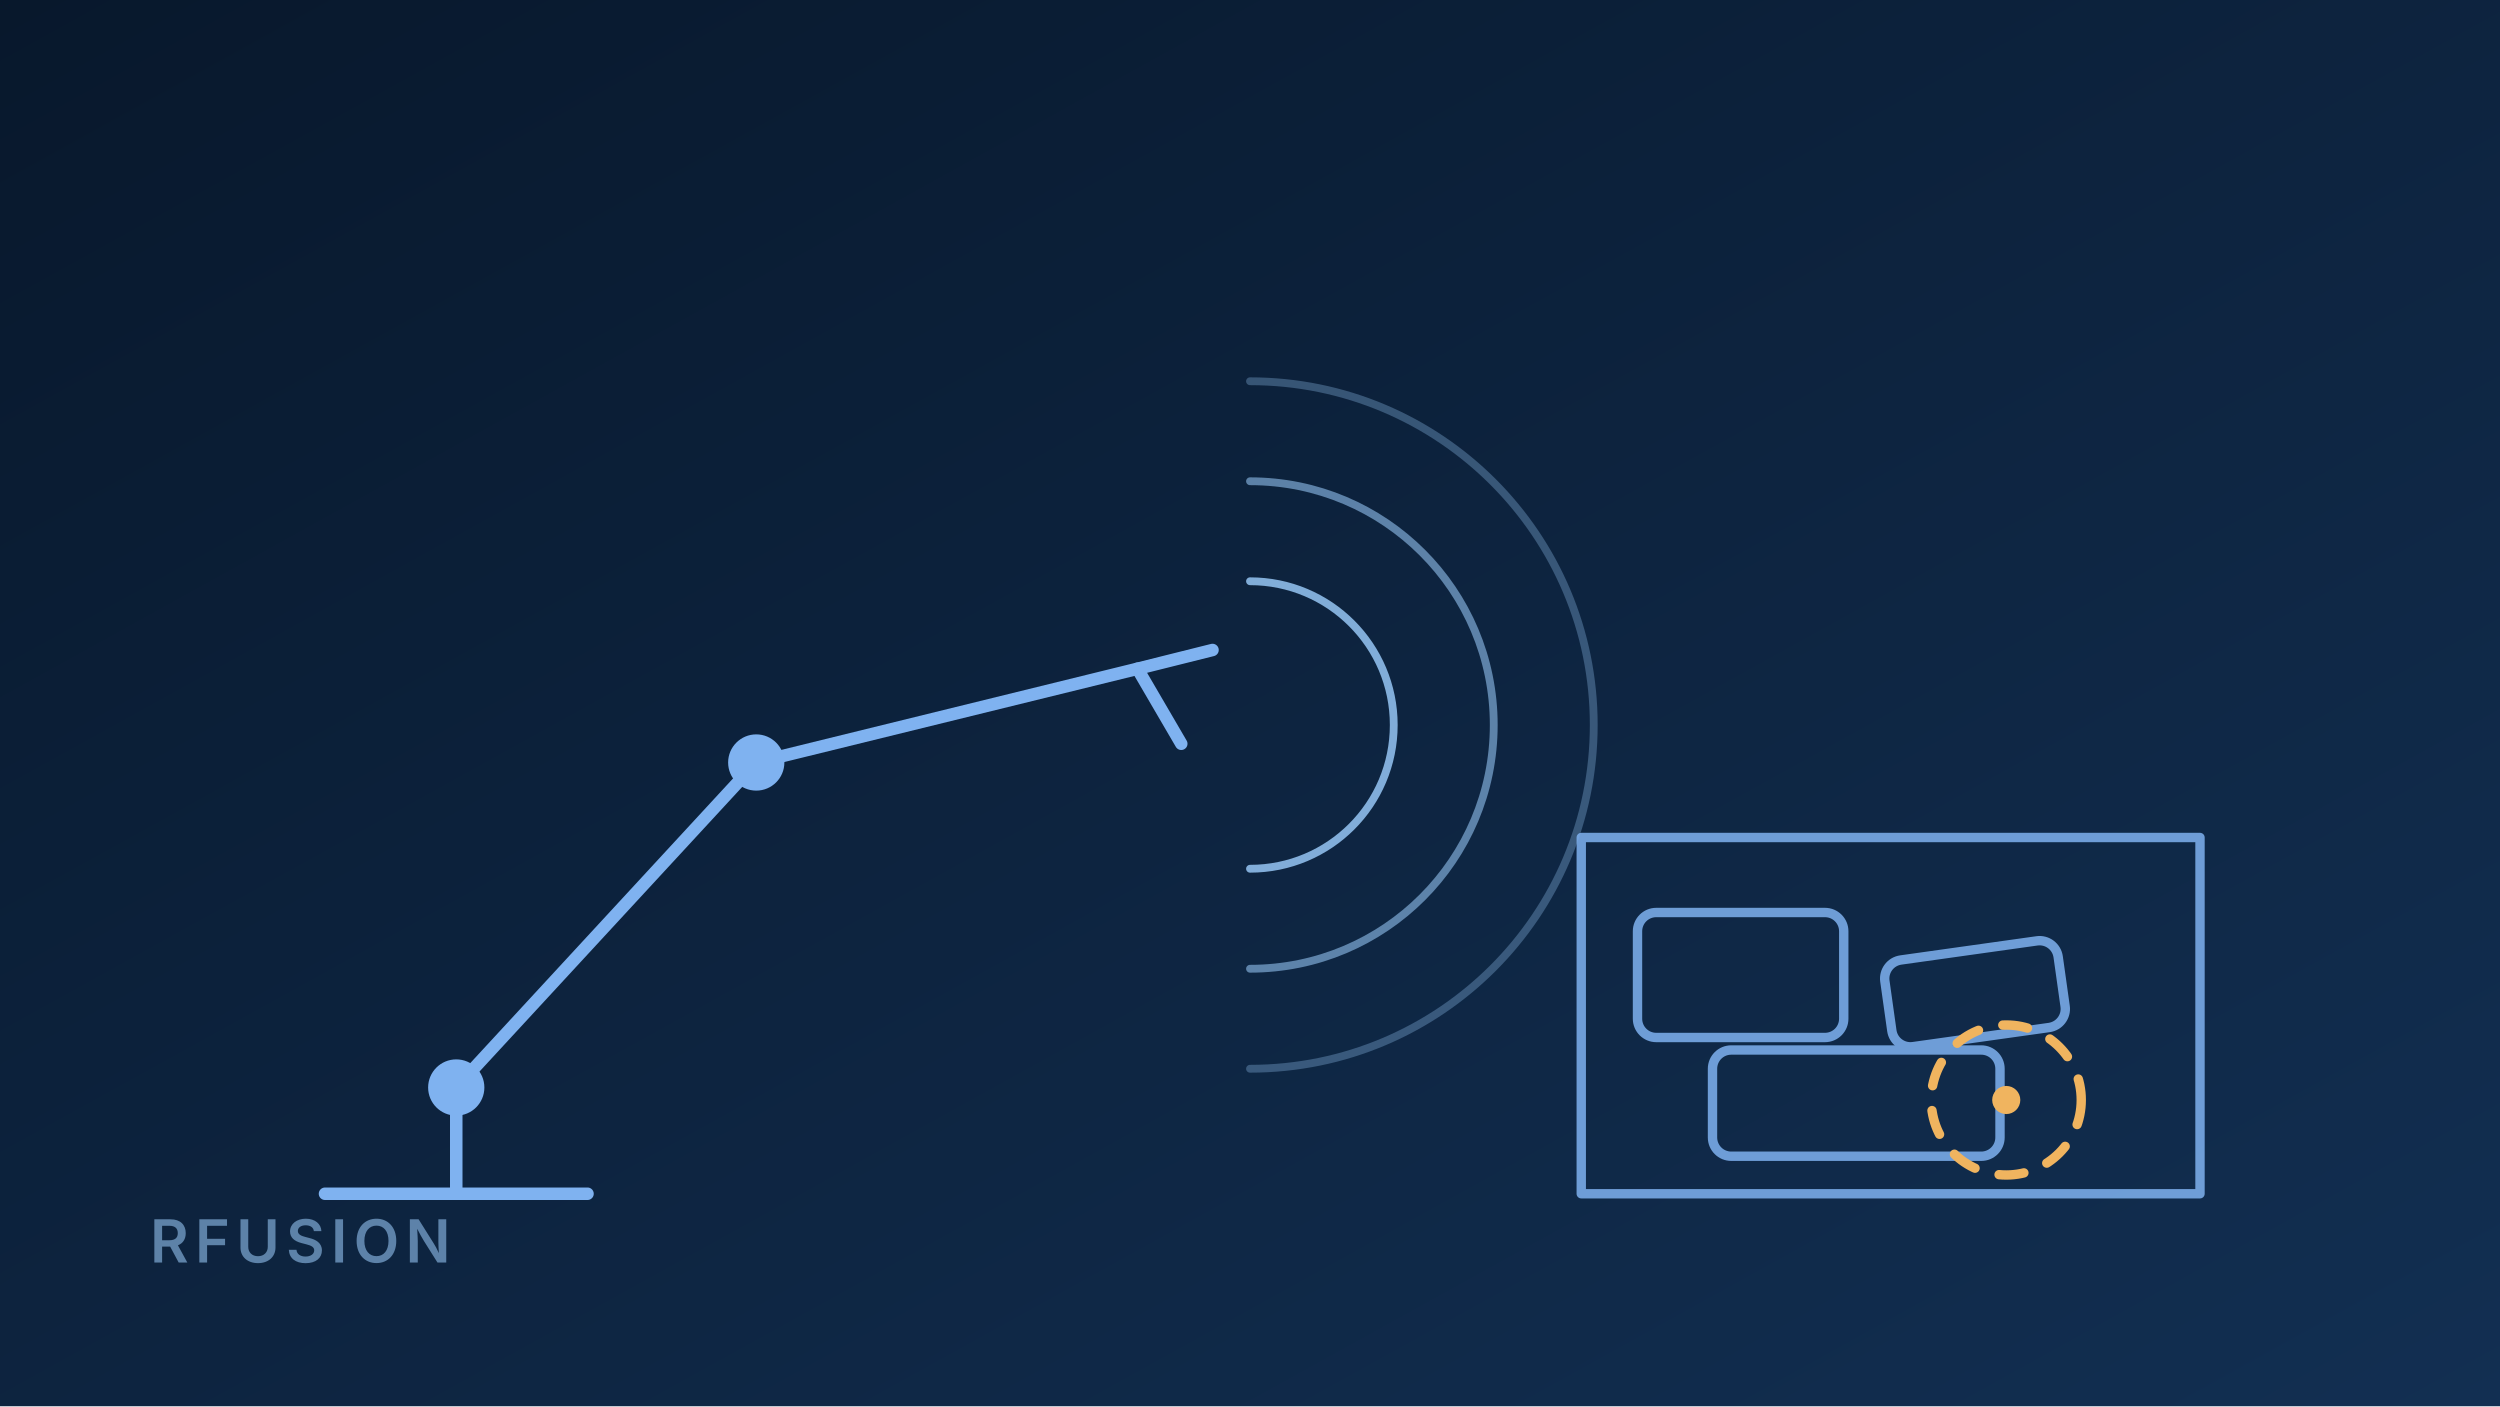
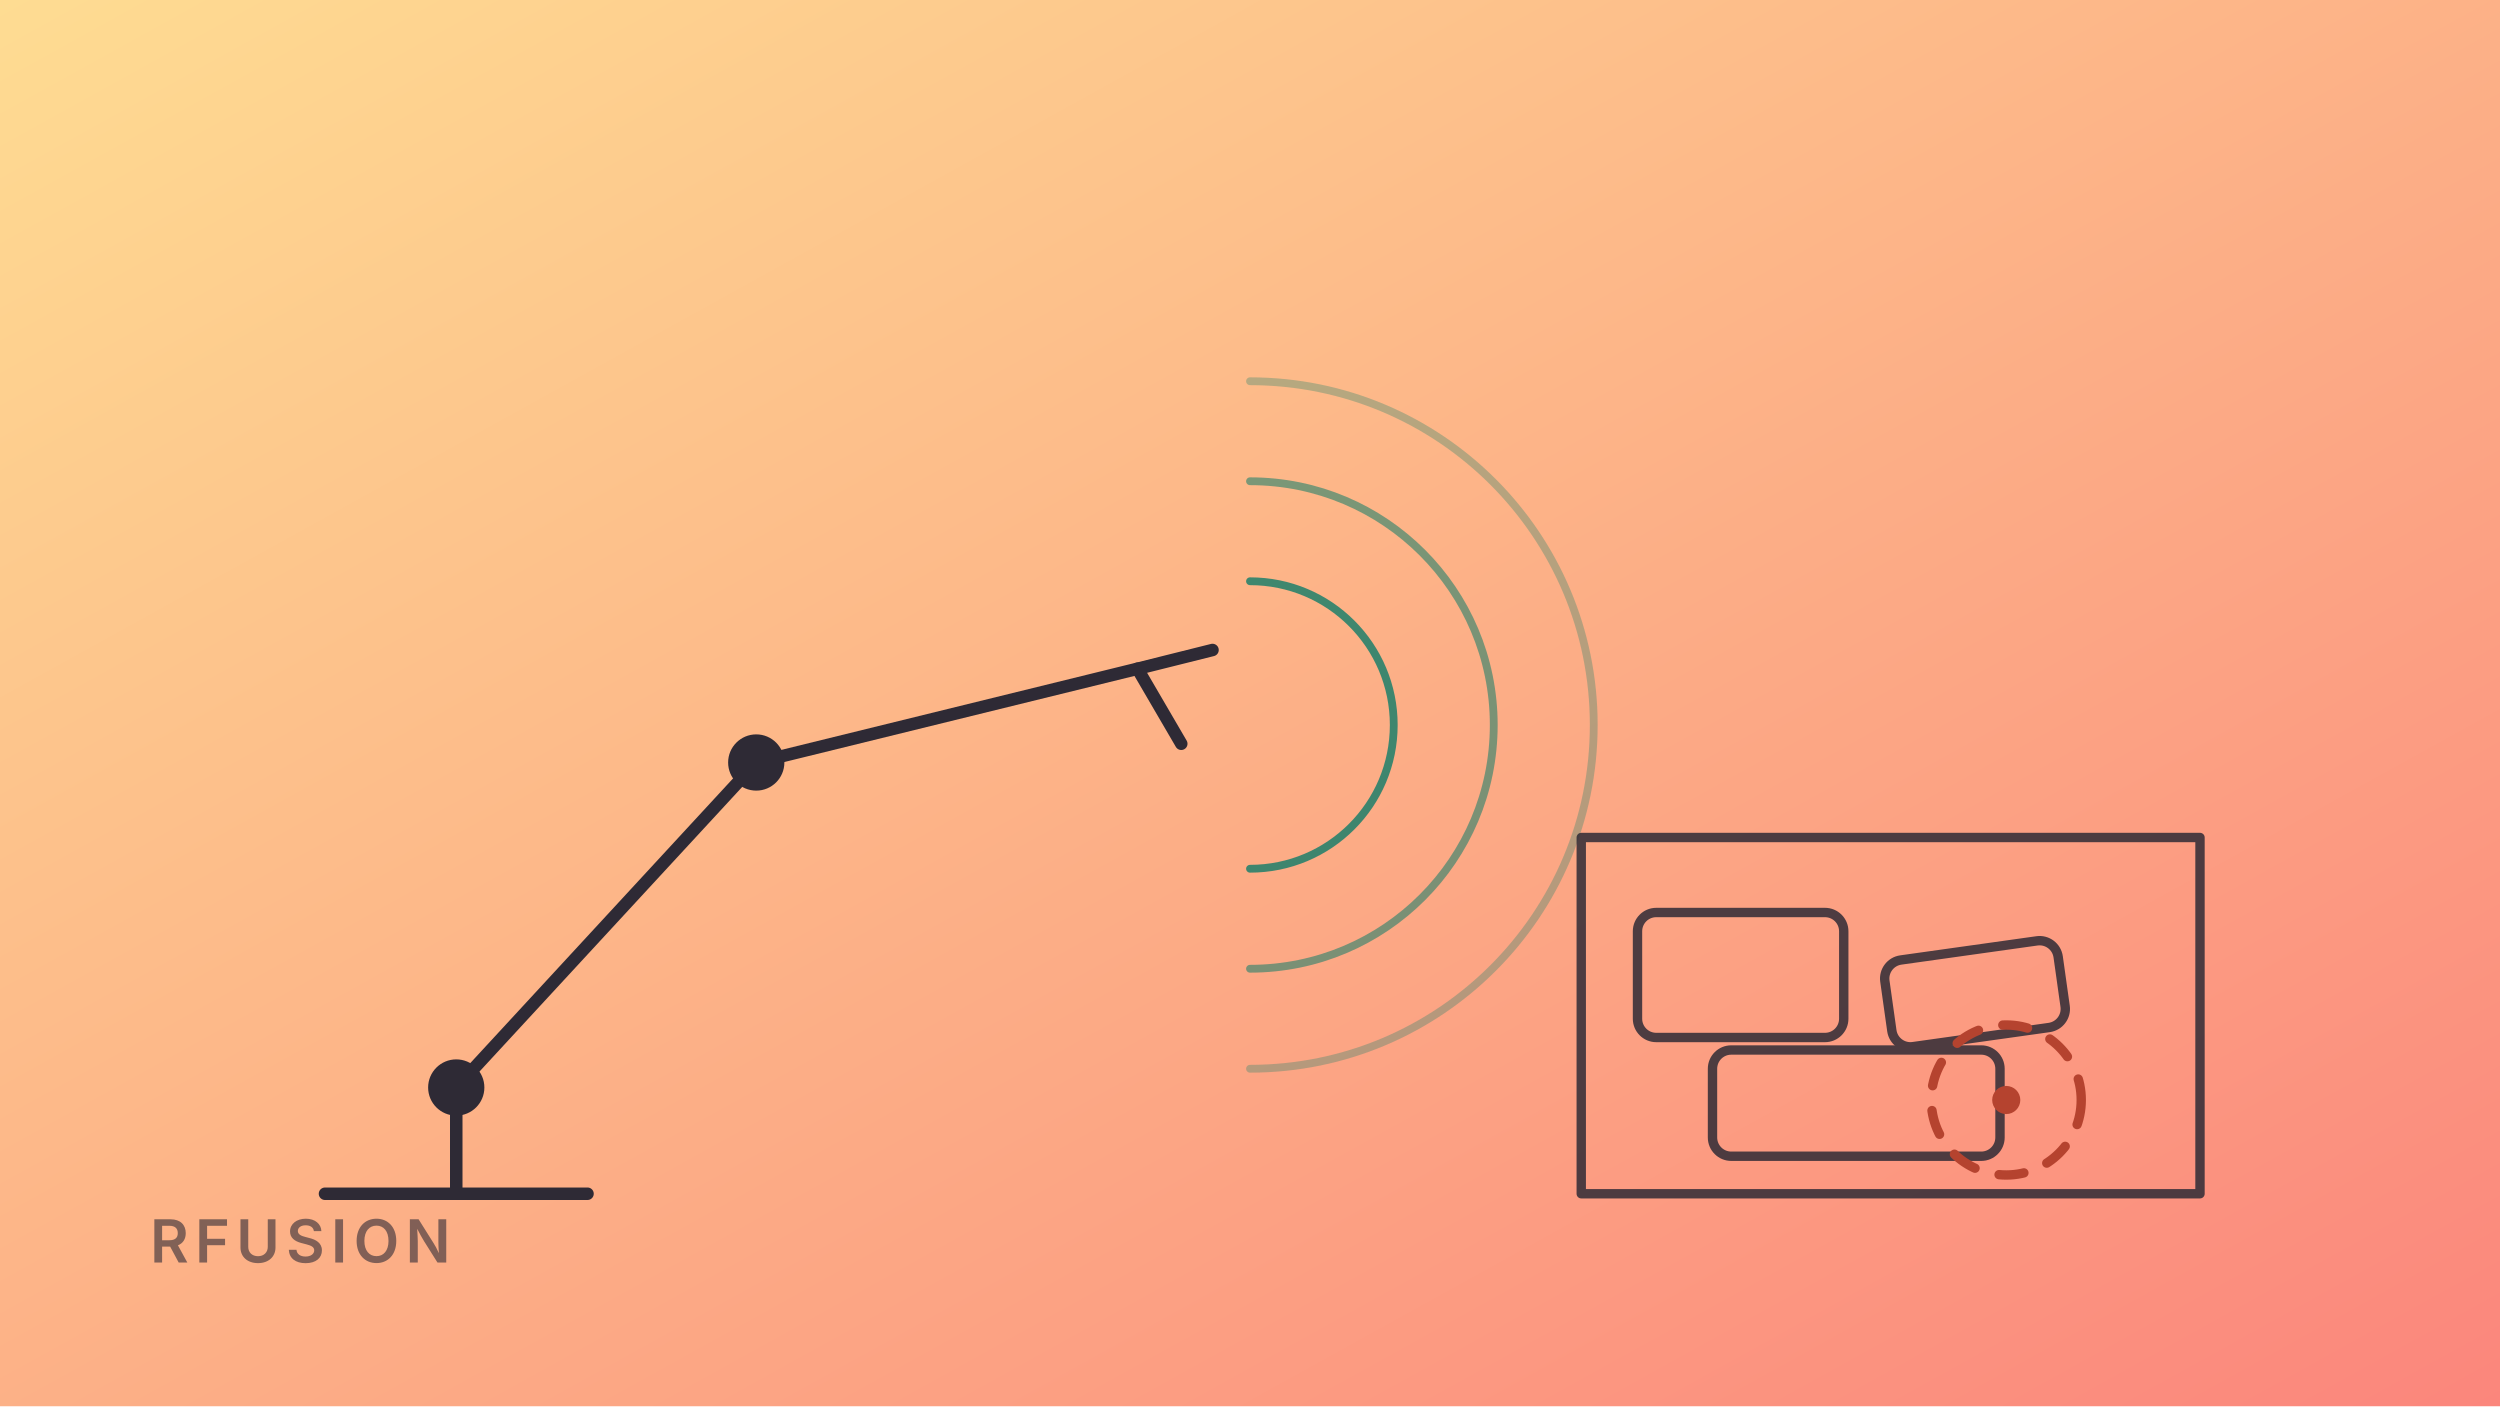
<svg xmlns="http://www.w3.org/2000/svg" viewBox="0 0 800 450" width="800" height="450">
  <defs>
    <linearGradient id="rfubg" x1="0" y1="0" x2="1" y2="1">
-       <stop offset="0" stop-color="#08182c" />
-       <stop offset="1" stop-color="#122f52" />
+       <stop offset="0" stop-color="#fedc92" />
+       <stop offset="1" stop-color="#fb867c" />
    </linearGradient>
  </defs>
  <rect width="800" height="450" fill="url(#rfubg)" />
-   <g fill="none" stroke="#7fb2f0" stroke-width="4" stroke-linecap="round" stroke-linejoin="round">
+   <g fill="none" stroke="#2e2a35" stroke-width="4" stroke-linecap="round" stroke-linejoin="round">
    <path d="M104 382h84" />
    <path d="M146 382v-34" />
    <path d="M146 348l96-104" />
    <path d="M242 244l122-30" />
-     <circle cx="146" cy="348" r="9" fill="#7fb2f0" stroke="none" />
-     <circle cx="242" cy="244" r="9" fill="#7fb2f0" stroke="none" />
+     <circle cx="146" cy="348" r="9" fill="#2e2a35" stroke="none" />
+     <circle cx="242" cy="244" r="9" fill="#2e2a35" stroke="none" />
    <path d="M364 214l14 24M364 214l24-6" />
  </g>
-   <g fill="none" stroke="#9ed0ff" stroke-width="2.5" stroke-linecap="round">
+   <g fill="none" stroke="#0f7c68" stroke-width="2.5" stroke-linecap="round">
    <path d="M400 186a46 46 0 0 1 0 92" opacity="0.8" />
    <path d="M400 154a78 78 0 0 1 0 156" opacity="0.55" />
    <path d="M400 122a110 110 0 0 1 0 220" opacity="0.3" />
  </g>
-   <g fill="none" stroke="#7fb2f0" stroke-width="3" stroke-linejoin="round" opacity="0.85">
+   <g fill="none" stroke="#2e2a35" stroke-width="3" stroke-linejoin="round" opacity="0.85">
    <path d="M506 268h198v114H506z" />
    <rect x="524" y="292" width="66" height="40" rx="6" />
    <rect x="604" y="304" width="56" height="28" rx="6" transform="rotate(-8 632 318)" />
    <rect x="548" y="336" width="92" height="34" rx="6" />
  </g>
-   <g fill="none" stroke="#f0b45f" stroke-width="3" stroke-linecap="round">
+   <g fill="none" stroke="#b5432f" stroke-width="3" stroke-linecap="round">
    <circle cx="642" cy="352" r="24" stroke-dasharray="8 8" />
-     <circle cx="642" cy="352" r="4.5" fill="#f0b45f" stroke="none" />
+     <circle cx="642" cy="352" r="4.5" fill="#b5432f" stroke="none" />
  </g>
-   <text x="48" y="404" font-family="Inter, Segoe UI, Helvetica, Arial, sans-serif" font-size="19" font-weight="600" fill="#9ed0ff" opacity="0.55" letter-spacing="2">RFUSION</text>
+   <text x="48" y="404" font-family="Inter, Segoe UI, Helvetica, Arial, sans-serif" font-size="19" font-weight="600" fill="#2e2a35" opacity="0.6" letter-spacing="2">RFUSION</text>
</svg>
